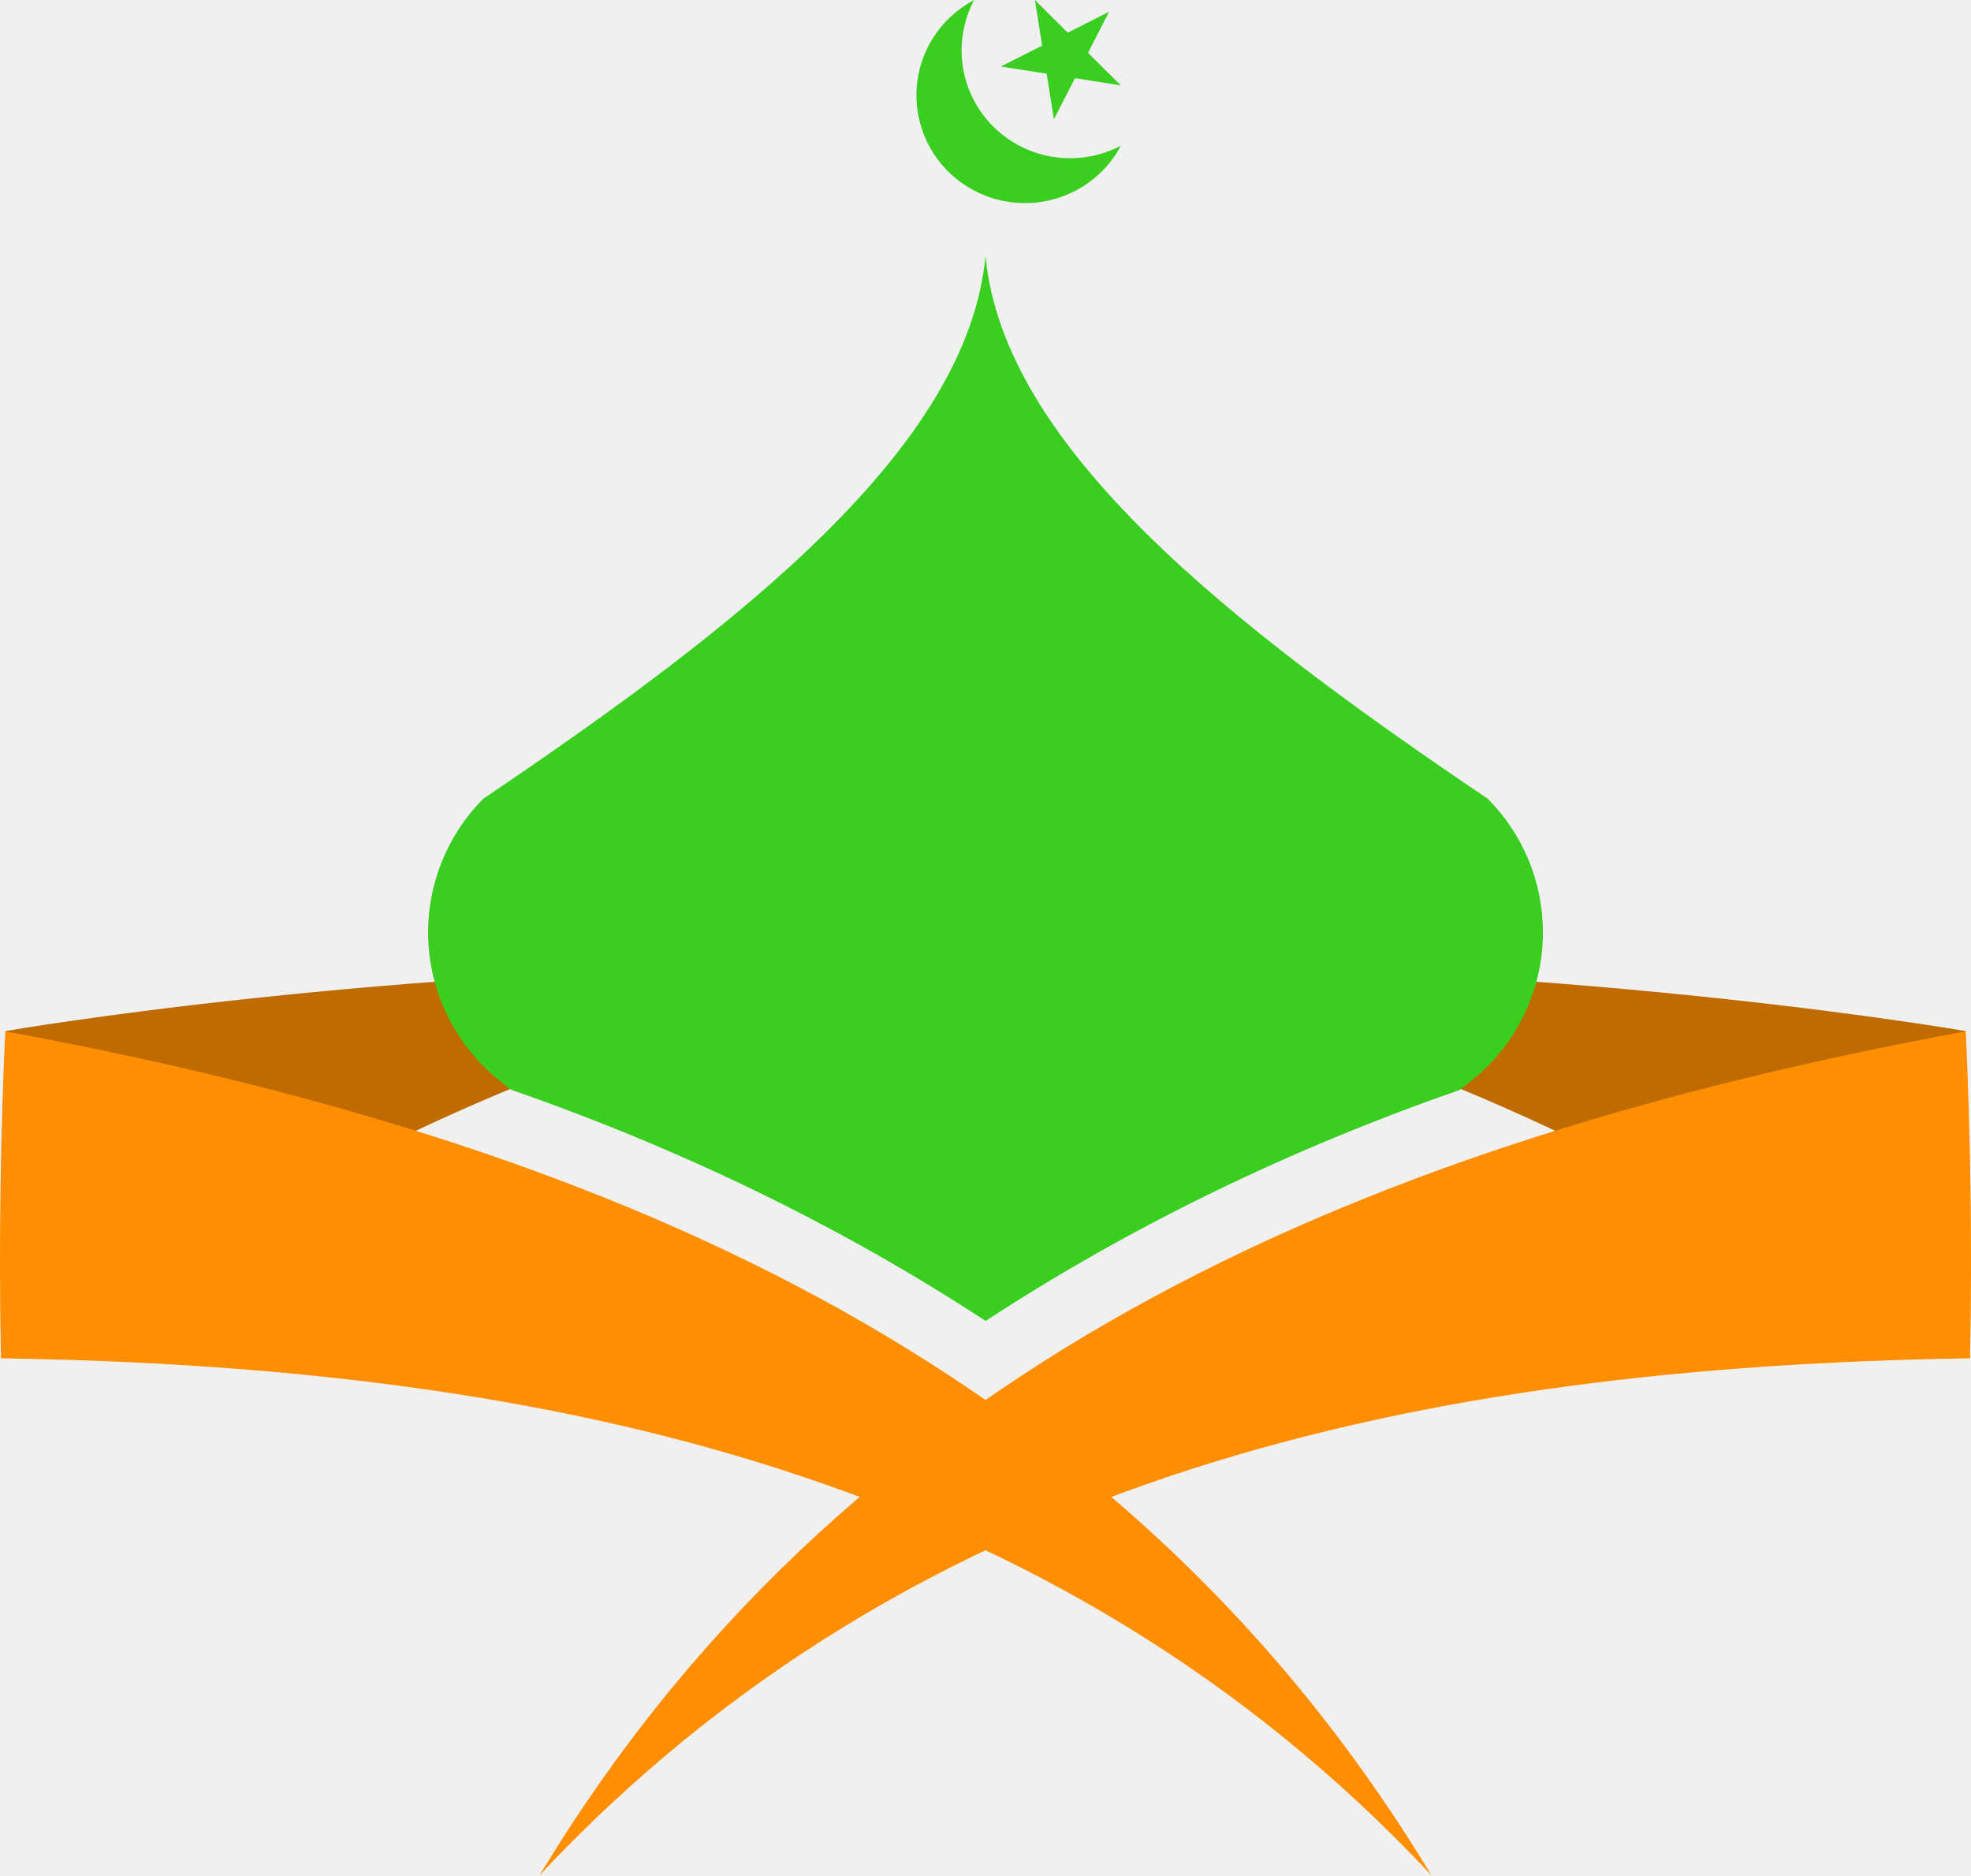
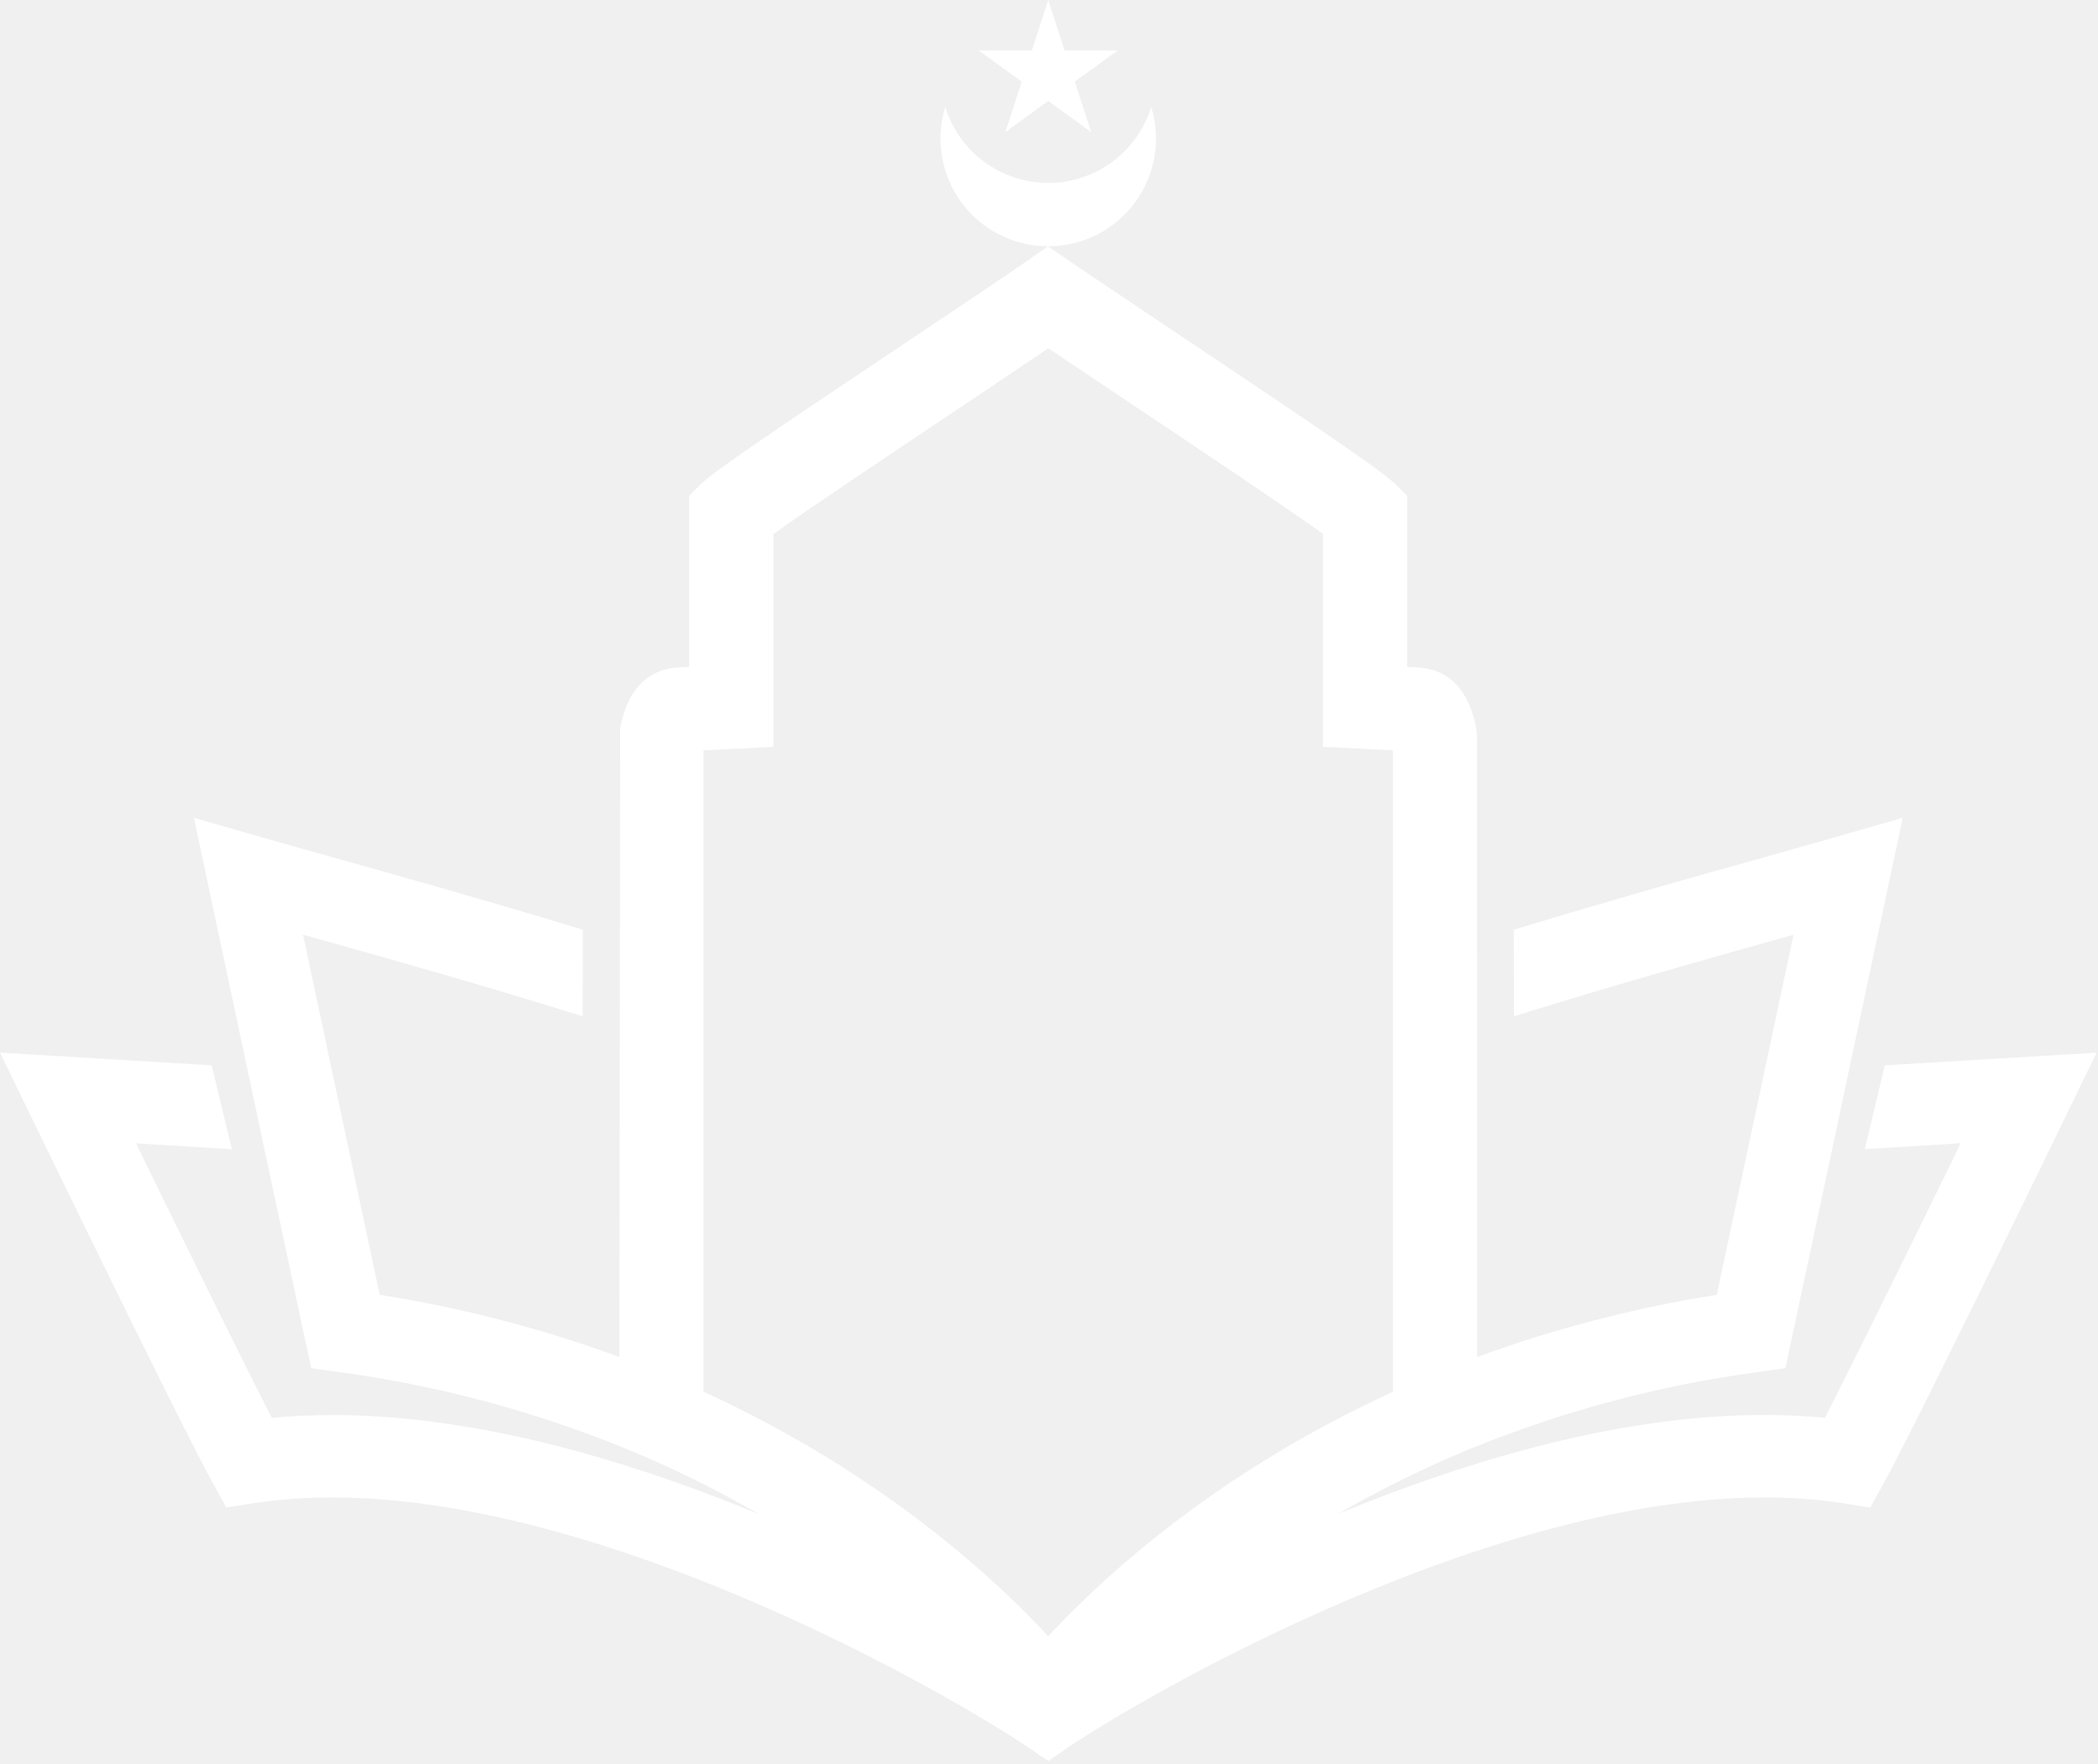
- <svg xmlns="http://www.w3.org/2000/svg" width="82" height="78" viewBox="0 0 82 78" fill="none">
-   <path d="M74.87 53.717C74.87 53.717 71.177 47.772 46.25 40.159C66.182 40.159 81.783 42.889 81.783 42.889L74.87 53.717Z" fill="#BF6B00" />
-   <path d="M7.13 53.717C7.13 53.717 10.823 47.772 35.75 40.159C15.818 40.159 0.217 42.889 0.217 42.889L7.13 53.717Z" fill="#BF6B00" />
-   <path d="M64.19 38.777C64.192 39.986 63.915 41.178 63.38 42.263C62.845 43.349 62.066 44.297 61.104 45.036C60.979 45.13 60.86 45.232 60.743 45.33C53.73 47.772 47.097 50.963 41.006 54.944C34.915 50.96 28.281 47.769 21.27 45.33C21.288 45.346 20.896 45.036 20.896 45.036C20.006 44.351 19.272 43.485 18.743 42.497C18.214 41.509 17.902 40.421 17.828 39.304C17.754 38.188 17.919 37.068 18.312 36.02C18.705 34.971 19.317 34.017 20.109 33.221C30.879 25.955 40.254 18.59 41 10.644C41.748 18.59 51.122 25.955 61.892 33.221C63.367 34.699 64.192 36.697 64.19 38.777Z" fill="#39CE20" />
-   <path d="M46.633 6.061C46.303 6.681 45.83 7.216 45.254 7.622C44.677 8.028 44.012 8.294 43.313 8.398C42.614 8.503 41.901 8.443 41.229 8.223C40.558 8.004 39.948 7.631 39.448 7.135C38.948 6.638 38.572 6.033 38.352 5.366C38.13 4.699 38.07 3.99 38.175 3.296C38.281 2.602 38.548 1.942 38.957 1.37C39.366 0.797 39.905 0.328 40.529 0C40.078 0.847 39.912 1.816 40.056 2.764C40.199 3.712 40.645 4.59 41.328 5.268C42.011 5.946 42.894 6.389 43.849 6.531C44.804 6.674 45.78 6.509 46.633 6.061Z" fill="#39CE20" />
-   <path d="M46.141 0.489L45.265 2.197L46.63 3.552L44.723 3.252L43.847 4.96L43.545 3.066L41.638 2.766L43.358 1.897L43.056 0.003L44.421 1.359L46.141 0.489Z" fill="#39CE20" />
-   <path d="M0.04 56.498C22.824 56.853 43.879 61.287 59.553 78C59.531 77.958 59.449 77.818 59.298 77.587C46.24 56.285 24.595 47.402 0.217 42.896C0.119 45.055 0.054 47.209 0.023 49.357C-0.013 51.734 -0.007 54.115 0.04 56.498Z" fill="#FF8E00" />
-   <path d="M81.96 56.498C59.176 56.853 38.121 61.287 22.447 78C22.469 77.958 22.551 77.818 22.702 77.587C35.76 56.285 57.405 47.402 81.783 42.896C81.882 45.055 81.947 47.209 81.977 49.357C82.013 51.734 82.007 54.115 81.96 56.498Z" fill="#FF8E00" />
+ <svg xmlns="http://www.w3.org/2000/svg" width="772" height="649" viewBox="0 0 772 649" fill="none">
+   <path d="M543.54 519.64H512.54V276.1L486.8 274.81V196.44C473.11 186.57 435.37 161.35 411.43 145.36C401.86 138.97 392.96 133.02 385.74 128.16C376.88 134.16 364.74 142.31 351.74 151C329.31 166 297.23 187.43 284.61 196.49V274.81L258.87 276.1V519.64H227.87L228.21 267.78C229.32 262.49 232.72 246.4 249.94 245.55L253.61 245.37V182.37L258.29 177.81C262.78 173.44 282.16 160.24 334.51 125.27C352.42 113.27 368.75 102.39 376.85 96.75L385.59 90.66L394.4 96.66C402.32 102.05 414.77 110.36 428.64 119.66C484.13 156.74 508.13 173.02 513.09 177.84L517.77 182.4V245.4L521.45 245.58C538.66 246.43 542.06 262.52 543.17 267.81L543.51 271.01L543.54 519.64Z" fill="white" />
+   <path d="M423.62 39.34C425.443 45.27 425.849 51.545 424.805 57.66C423.761 63.776 421.297 69.561 417.611 74.55C413.924 79.54 409.119 83.595 403.58 86.39C398.041 89.184 391.924 90.64 385.72 90.64C379.516 90.64 373.399 89.184 367.86 86.39C362.322 83.595 357.516 79.54 353.829 74.55C350.143 69.561 347.679 63.776 346.635 57.66C345.592 51.545 345.997 45.27 347.82 39.34C350.318 47.442 355.346 54.53 362.166 59.565C368.987 64.6 377.242 67.317 385.72 67.317C394.198 67.317 402.453 64.6 409.274 59.565C416.095 54.53 421.123 47.442 423.62 39.34V39.34Z" fill="white" />
+   <path d="M385.72 0L391.75 18.57H411.28L395.48 30.05L401.52 48.62L385.72 37.14L369.92 48.62L375.96 30.05L360.16 18.57H379.69L385.72 0Z" fill="white" />
+   <path d="M693.54 392.02L686.19 422.85L721.49 420.66C709.87 444.48 684.02 497.32 671.49 521.72C664.33 521.02 656.86 520.66 649.26 520.66C603.69 520.66 550.94 532.92 492.26 557.13C502.52 551.2 513.07 545.7 523.8 540.68C536.394 534.796 549.288 529.579 562.43 525.05C589.684 515.542 617.826 508.801 646.43 504.93L656.98 503.45L674.62 420.87L679.56 397.61L700.15 300.92L675.86 307.92C668.79 309.92 660.67 312.22 651.77 314.72L648.93 315.52C623.58 322.62 592.04 331.45 559.78 341.29L557.03 342.13L557.09 373.96L562.09 372.41C598.03 361.28 633.57 351.34 657.09 344.76L659.98 343.94L631.72 476.45C607.37 480.287 583.362 486.045 559.92 493.67C536.98 501.125 514.692 510.453 493.28 521.56C438.09 550.2 402.52 583.89 385.72 602.09C368.92 583.89 333.35 550.2 278.21 521.56C256.798 510.455 234.509 501.127 211.57 493.67C188.111 486.045 164.087 480.287 139.72 476.45L111.5 343.93L114.4 344.75C137.91 351.33 173.45 361.27 209.4 372.4L214.4 373.95L214.46 342.12L211.72 341.28C179.47 331.45 147.94 322.62 122.55 315.5L119.72 314.71C110.82 312.21 102.72 309.94 95.63 307.91L71.34 300.91L91.49 395.55L96.87 420.87L114.51 503.44L125.07 504.92C153.675 508.793 181.817 515.537 209.07 525.05C222.219 529.589 235.12 534.816 247.72 540.71C258.45 545.71 269 551.23 279.26 557.16C220.55 532.95 167.8 520.69 122.26 520.69C114.66 520.69 107.19 521.05 100.03 521.75C87.5 497.35 61.65 444.51 50.03 420.69L85.33 422.88L77.9 392.02L0 387.33L11.31 410.61C11.81 411.61 65.41 522.18 78.13 545.37L83.26 554.69L93.72 553.07C103.171 551.663 112.715 550.977 122.27 551.02C228.53 551.02 360.27 629.83 381.81 645.36L385.72 648.02L389.72 645.27C411.22 629.78 542.91 551.02 649.17 551.02C658.725 550.977 668.269 551.662 677.72 553.07L688.22 554.72L693.36 545.4C705.92 522.48 759.66 411.69 760.16 410.66L771.48 387.36L693.54 392.02Z" fill="white" />
</svg>
